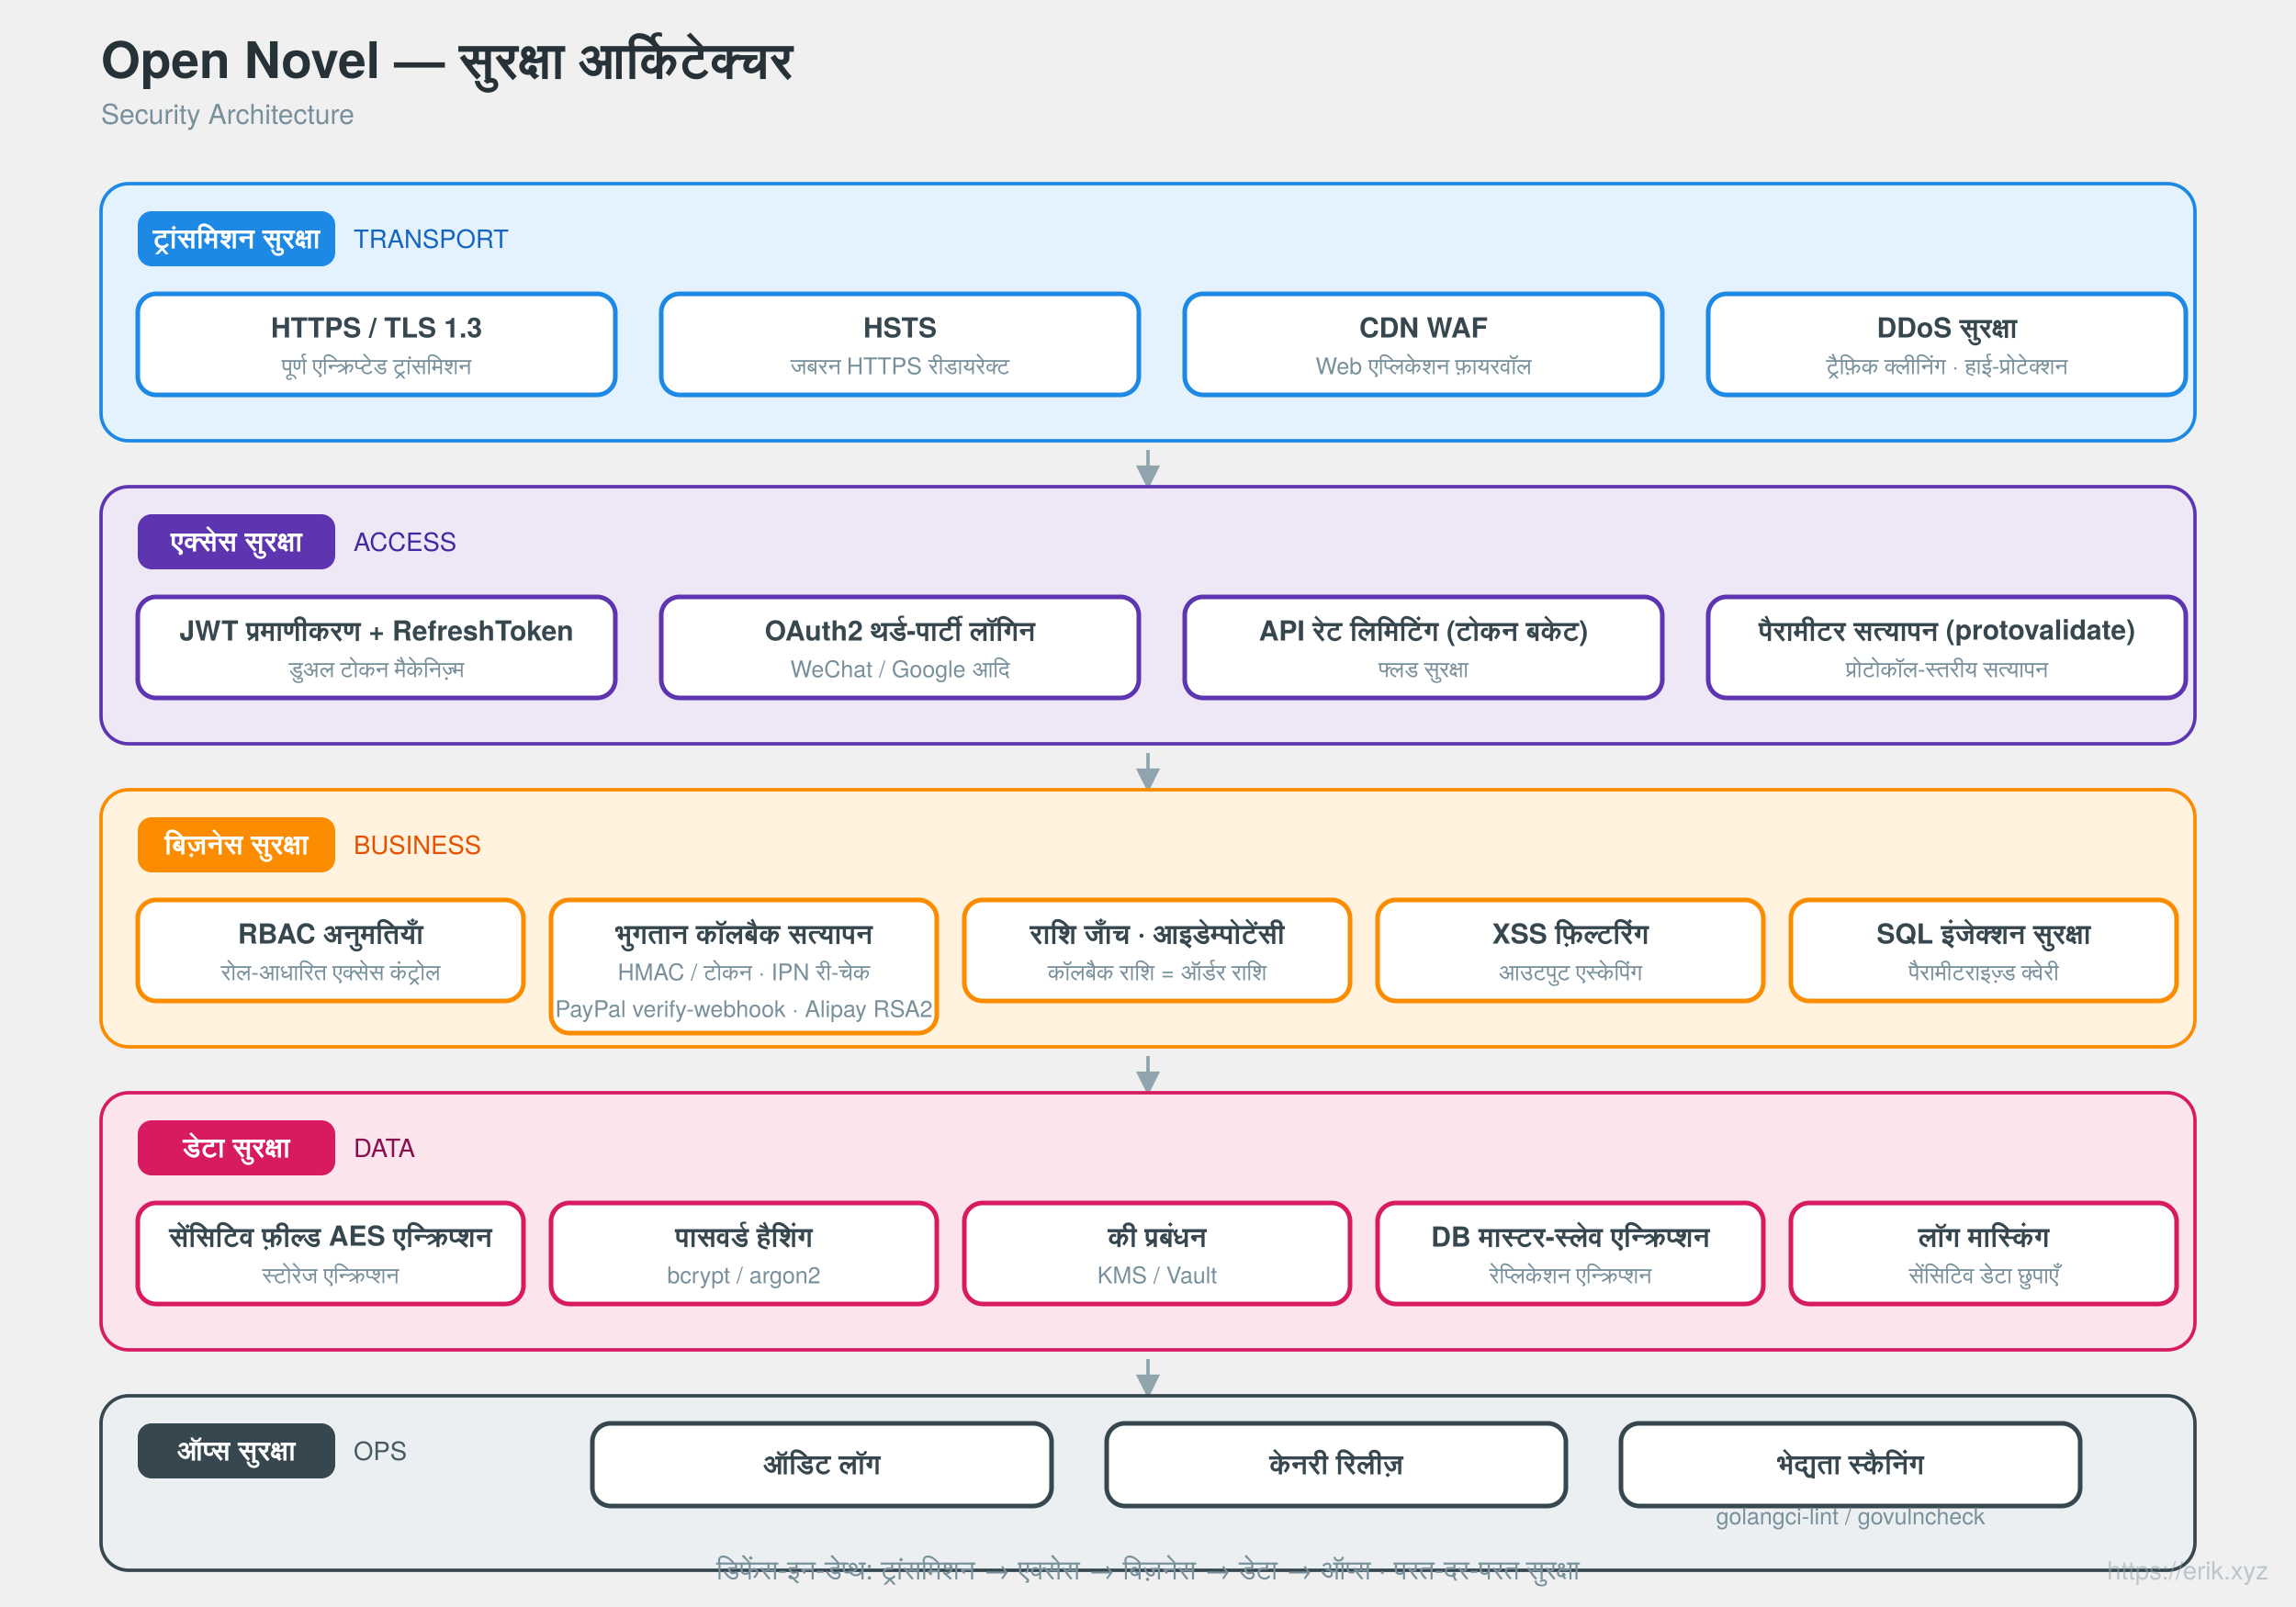
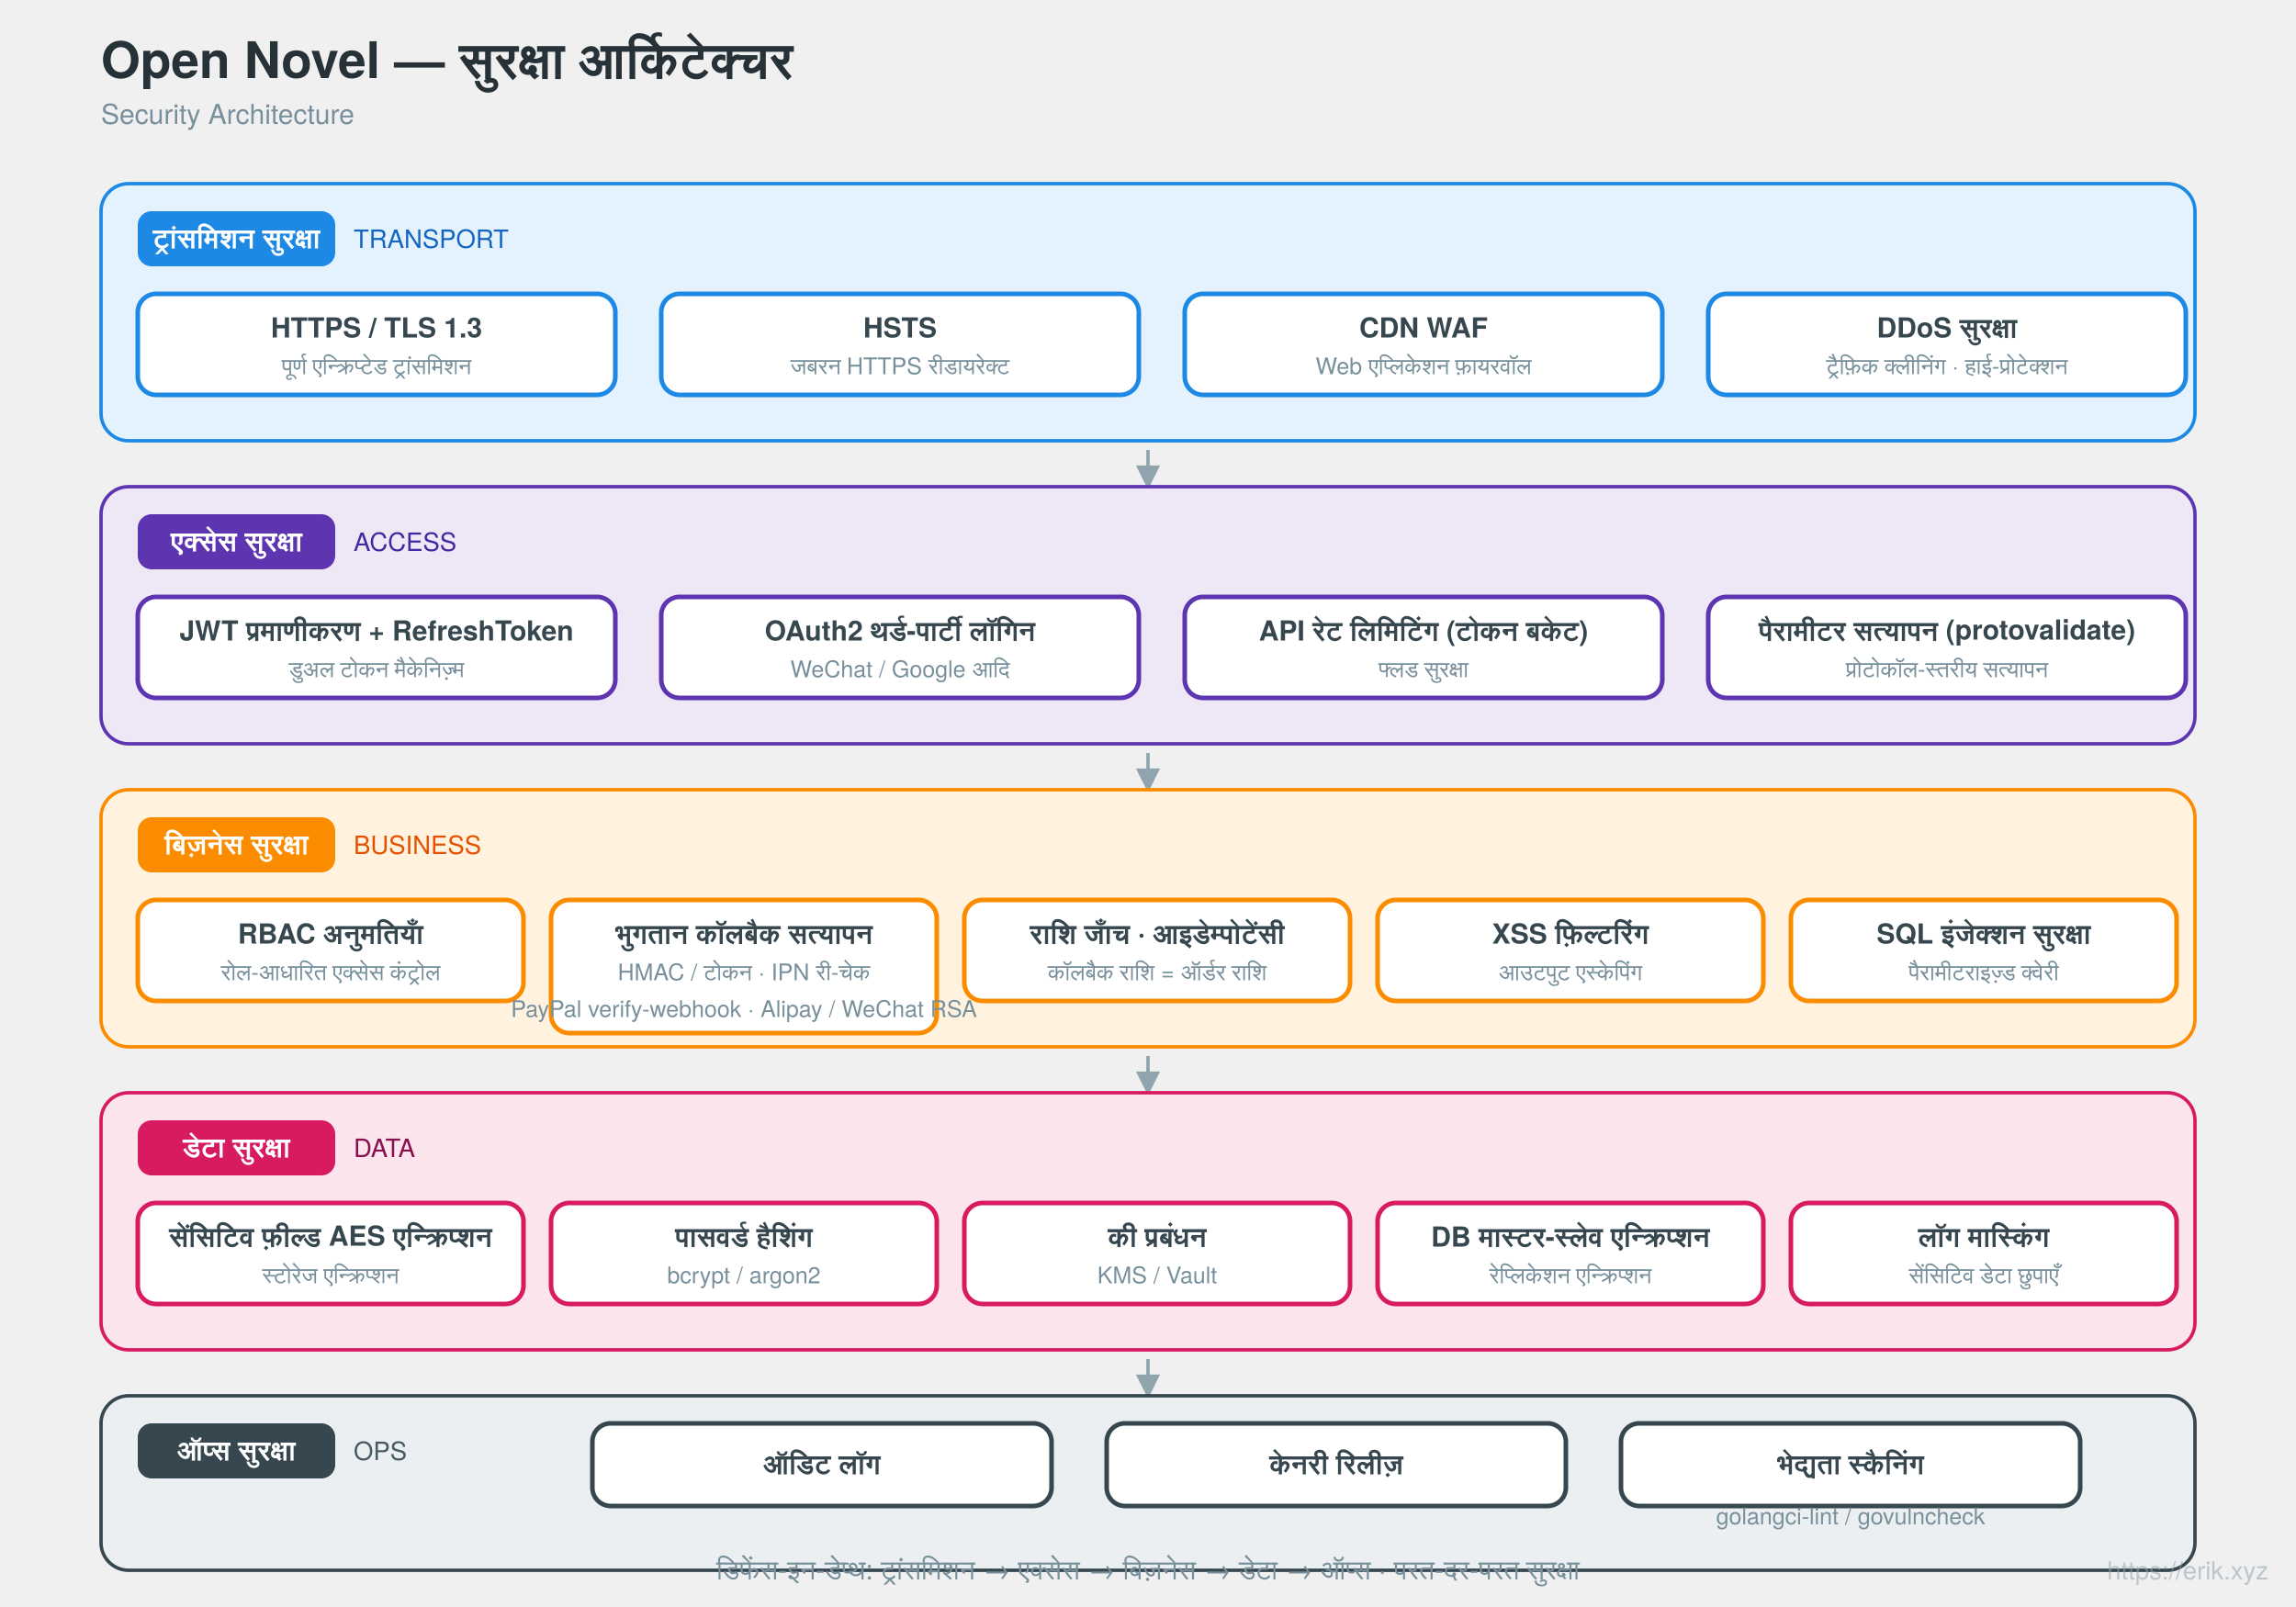
<svg xmlns="http://www.w3.org/2000/svg" width="1000" height="700" viewBox="0 0 1000 700" font-family="'PingFang SC','Microsoft YaHei','Helvetica Neue',sans-serif">
  <defs>
    <marker id="arrow" viewBox="0 0 10 10" refX="5" refY="5" markerWidth="7" markerHeight="7" orient="auto-start-reverse">
      <path d="M 0 0 L 10 5 L 0 10 z" fill="#90a4ae" />
    </marker>
  </defs>
  <text x="44" y="34" font-size="22" font-weight="700" fill="#263238">Open Novel — सुरक्षा आर्किटेक्चर</text>
  <text x="44" y="54" font-size="12" fill="#78909c">Security Architecture</text>
  <g>
    <rect x="44" y="80" width="912" height="112" rx="12" fill="#e3f2fd" stroke="#1e88e5" stroke-width="1.5" />
    <rect x="60" y="92" width="86" height="24" rx="6" fill="#1e88e5" />
    <text x="103" y="108" font-size="12" font-weight="600" fill="#ffffff" text-anchor="middle">ट्रांसमिशन सुरक्षा</text>
    <text x="154" y="108" font-size="11" fill="#1565c0">TRANSPORT</text>
    <g>
      <rect x="60" y="128" width="208" height="44" rx="8" fill="#ffffff" stroke="#1e88e5" stroke-width="2" />
      <text x="164" y="147" font-size="12" font-weight="600" fill="#37474f" text-anchor="middle">HTTPS / TLS 1.3</text>
      <text x="164" y="163" font-size="10" fill="#78909c" text-anchor="middle">पूर्ण एन्क्रिप्टेड ट्रांसमिशन</text>
    </g>
    <g>
      <rect x="288" y="128" width="208" height="44" rx="8" fill="#ffffff" stroke="#1e88e5" stroke-width="2" />
      <text x="392" y="147" font-size="12" font-weight="600" fill="#37474f" text-anchor="middle">HSTS</text>
      <text x="392" y="163" font-size="10" fill="#78909c" text-anchor="middle">जबरन HTTPS रीडायरेक्ट</text>
    </g>
    <g>
      <rect x="516" y="128" width="208" height="44" rx="8" fill="#ffffff" stroke="#1e88e5" stroke-width="2" />
      <text x="620" y="147" font-size="12" font-weight="600" fill="#37474f" text-anchor="middle">CDN WAF</text>
      <text x="620" y="163" font-size="10" fill="#78909c" text-anchor="middle">Web एप्लिकेशन फ़ायरवॉल</text>
    </g>
    <g>
      <rect x="744" y="128" width="208" height="44" rx="8" fill="#ffffff" stroke="#1e88e5" stroke-width="2" />
      <text x="848" y="147" font-size="12" font-weight="600" fill="#37474f" text-anchor="middle">DDoS सुरक्षा</text>
      <text x="848" y="163" font-size="10" fill="#78909c" text-anchor="middle">ट्रैफ़िक क्लीनिंग · हाई-प्रोटेक्शन</text>
    </g>
  </g>
  <line x1="500" y1="196" x2="500" y2="208" stroke="#90a4ae" stroke-width="1.5" marker-end="url(#arrow)" />
  <g>
    <rect x="44" y="212" width="912" height="112" rx="12" fill="#ede7f6" stroke="#5e35b1" stroke-width="1.5" />
    <rect x="60" y="224" width="86" height="24" rx="6" fill="#5e35b1" />
    <text x="103" y="240" font-size="12" font-weight="600" fill="#ffffff" text-anchor="middle">एक्सेस सुरक्षा</text>
    <text x="154" y="240" font-size="11" fill="#4527a0">ACCESS</text>
    <g>
      <rect x="60" y="260" width="208" height="44" rx="8" fill="#ffffff" stroke="#5e35b1" stroke-width="2" />
      <text x="164" y="279" font-size="12" font-weight="600" fill="#37474f" text-anchor="middle">JWT प्रमाणीकरण + RefreshToken</text>
      <text x="164" y="295" font-size="10" fill="#78909c" text-anchor="middle">डुअल टोकन मैकेनिज़्म</text>
    </g>
    <g>
      <rect x="288" y="260" width="208" height="44" rx="8" fill="#ffffff" stroke="#5e35b1" stroke-width="2" />
      <text x="392" y="279" font-size="12" font-weight="600" fill="#37474f" text-anchor="middle">OAuth2 थर्ड-पार्टी लॉगिन</text>
      <text x="392" y="295" font-size="10" fill="#78909c" text-anchor="middle">WeChat / Google आदि</text>
    </g>
    <g>
      <rect x="516" y="260" width="208" height="44" rx="8" fill="#ffffff" stroke="#5e35b1" stroke-width="2" />
      <text x="620" y="279" font-size="12" font-weight="600" fill="#37474f" text-anchor="middle">API रेट लिमिटिंग (टोकन बकेट)</text>
      <text x="620" y="295" font-size="10" fill="#78909c" text-anchor="middle">फ्लड सुरक्षा</text>
    </g>
    <g>
      <rect x="744" y="260" width="208" height="44" rx="8" fill="#ffffff" stroke="#5e35b1" stroke-width="2" />
      <text x="848" y="279" font-size="12" font-weight="600" fill="#37474f" text-anchor="middle">पैरामीटर सत्यापन (protovalidate)</text>
      <text x="848" y="295" font-size="10" fill="#78909c" text-anchor="middle">प्रोटोकॉल-स्तरीय सत्यापन</text>
    </g>
  </g>
  <line x1="500" y1="328" x2="500" y2="340" stroke="#90a4ae" stroke-width="1.5" marker-end="url(#arrow)" />
  <g>
    <rect x="44" y="344" width="912" height="112" rx="12" fill="#fff3e0" stroke="#fb8c00" stroke-width="1.5" />
    <rect x="60" y="356" width="86" height="24" rx="6" fill="#fb8c00" />
    <text x="103" y="372" font-size="12" font-weight="600" fill="#ffffff" text-anchor="middle">बिज़नेस सुरक्षा</text>
    <text x="154" y="372" font-size="11" fill="#e65100">BUSINESS</text>
    <g>
      <rect x="60" y="392" width="168" height="44" rx="8" fill="#ffffff" stroke="#fb8c00" stroke-width="2" />
      <text x="144" y="411" font-size="12" font-weight="600" fill="#37474f" text-anchor="middle">RBAC अनुमतियाँ</text>
      <text x="144" y="427" font-size="10" fill="#78909c" text-anchor="middle">रोल-आधारित एक्सेस कंट्रोल</text>
    </g>
    <g>
      <rect x="240" y="392" width="168" height="58" rx="8" fill="#ffffff" stroke="#fb8c00" stroke-width="2" />
      <text x="324" y="411" font-size="12" font-weight="600" fill="#37474f" text-anchor="middle">भुगतान कॉलबैक सत्यापन</text>
      <text x="324" y="427" font-size="10" fill="#78909c" text-anchor="middle">HMAC / टोकन · IPN री-चेक</text>
-       <text x="324" y="443" font-size="10" fill="#78909c" text-anchor="middle">PayPal verify-webhook · Alipay RSA2</text>
+       <text x="324" y="443" font-size="10" fill="#78909c" text-anchor="middle">PayPal verify-webhook · Alipay / WeChat RSA</text>
    </g>
    <g>
      <rect x="420" y="392" width="168" height="44" rx="8" fill="#ffffff" stroke="#fb8c00" stroke-width="2" />
      <text x="504" y="411" font-size="12" font-weight="600" fill="#37474f" text-anchor="middle">राशि जाँच · आइडेम्पोटेंसी</text>
      <text x="504" y="427" font-size="10" fill="#78909c" text-anchor="middle">कॉलबैक राशि = ऑर्डर राशि</text>
    </g>
    <g>
      <rect x="600" y="392" width="168" height="44" rx="8" fill="#ffffff" stroke="#fb8c00" stroke-width="2" />
      <text x="684" y="411" font-size="12" font-weight="600" fill="#37474f" text-anchor="middle">XSS फ़िल्टरिंग</text>
      <text x="684" y="427" font-size="10" fill="#78909c" text-anchor="middle">आउटपुट एस्केपिंग</text>
    </g>
    <g>
      <rect x="780" y="392" width="168" height="44" rx="8" fill="#ffffff" stroke="#fb8c00" stroke-width="2" />
      <text x="864" y="411" font-size="12" font-weight="600" fill="#37474f" text-anchor="middle">SQL इंजेक्शन सुरक्षा</text>
      <text x="864" y="427" font-size="10" fill="#78909c" text-anchor="middle">पैरामीटराइज़्ड क्वेरी</text>
    </g>
  </g>
  <line x1="500" y1="460" x2="500" y2="472" stroke="#90a4ae" stroke-width="1.5" marker-end="url(#arrow)" />
  <g>
    <rect x="44" y="476" width="912" height="112" rx="12" fill="#fce4ec" stroke="#d81b60" stroke-width="1.5" />
    <rect x="60" y="488" width="86" height="24" rx="6" fill="#d81b60" />
    <text x="103" y="504" font-size="12" font-weight="600" fill="#ffffff" text-anchor="middle">डेटा सुरक्षा</text>
    <text x="154" y="504" font-size="11" fill="#880e4f">DATA</text>
    <g>
      <rect x="60" y="524" width="168" height="44" rx="8" fill="#ffffff" stroke="#d81b60" stroke-width="2" />
      <text x="144" y="543" font-size="12" font-weight="600" fill="#37474f" text-anchor="middle">सेंसिटिव फ़ील्ड AES एन्क्रिप्शन</text>
      <text x="144" y="559" font-size="10" fill="#78909c" text-anchor="middle">स्टोरेज एन्क्रिप्शन</text>
    </g>
    <g>
      <rect x="240" y="524" width="168" height="44" rx="8" fill="#ffffff" stroke="#d81b60" stroke-width="2" />
      <text x="324" y="543" font-size="12" font-weight="600" fill="#37474f" text-anchor="middle">पासवर्ड हैशिंग</text>
      <text x="324" y="559" font-size="10" fill="#78909c" text-anchor="middle">bcrypt / argon2</text>
    </g>
    <g>
      <rect x="420" y="524" width="168" height="44" rx="8" fill="#ffffff" stroke="#d81b60" stroke-width="2" />
      <text x="504" y="543" font-size="12" font-weight="600" fill="#37474f" text-anchor="middle">की प्रबंधन</text>
      <text x="504" y="559" font-size="10" fill="#78909c" text-anchor="middle">KMS / Vault</text>
    </g>
    <g>
      <rect x="600" y="524" width="168" height="44" rx="8" fill="#ffffff" stroke="#d81b60" stroke-width="2" />
      <text x="684" y="543" font-size="12" font-weight="600" fill="#37474f" text-anchor="middle">DB मास्टर-स्लेव एन्क्रिप्शन</text>
      <text x="684" y="559" font-size="10" fill="#78909c" text-anchor="middle">रेप्लिकेशन एन्क्रिप्शन</text>
    </g>
    <g>
      <rect x="780" y="524" width="168" height="44" rx="8" fill="#ffffff" stroke="#d81b60" stroke-width="2" />
      <text x="864" y="543" font-size="12" font-weight="600" fill="#37474f" text-anchor="middle">लॉग मास्किंग</text>
      <text x="864" y="559" font-size="10" fill="#78909c" text-anchor="middle">सेंसिटिव डेटा छुपाएँ</text>
    </g>
  </g>
  <line x1="500" y1="592" x2="500" y2="604" stroke="#90a4ae" stroke-width="1.5" marker-end="url(#arrow)" />
  <g>
    <rect x="44" y="608" width="912" height="76" rx="12" fill="#eceff1" stroke="#37474f" stroke-width="1.5" />
    <rect x="60" y="620" width="86" height="24" rx="6" fill="#37474f" />
    <text x="103" y="636" font-size="12" font-weight="600" fill="#ffffff" text-anchor="middle">ऑप्स सुरक्षा</text>
    <text x="154" y="636" font-size="11" fill="#455a64">OPS</text>
    <g>
      <rect x="258" y="620" width="200" height="36" rx="8" fill="#ffffff" stroke="#37474f" stroke-width="2" />
      <text x="358" y="642" font-size="12" font-weight="600" fill="#37474f" text-anchor="middle">ऑडिट लॉग</text>
    </g>
    <g>
      <rect x="482" y="620" width="200" height="36" rx="8" fill="#ffffff" stroke="#37474f" stroke-width="2" />
      <text x="582" y="642" font-size="12" font-weight="600" fill="#37474f" text-anchor="middle">केनरी रिलीज़</text>
    </g>
    <g>
      <rect x="706" y="620" width="200" height="36" rx="8" fill="#ffffff" stroke="#37474f" stroke-width="2" />
      <text x="806" y="642" font-size="12" font-weight="600" fill="#37474f" text-anchor="middle">भेद्यता स्कैनिंग</text>
    </g>
    <text x="806" y="664" font-size="10" fill="#78909c" text-anchor="middle">golangci-lint / govulncheck</text>
  </g>
  <text x="500" y="688" font-size="12" fill="#78909c" text-anchor="middle">डिफेंस-इन-डेप्थ: ट्रांसमिशन → एक्सेस → बिज़नेस → डेटा → ऑप्स · परत-दर-परत सुरक्षा</text>
  <text x="988" y="688" font-size="11" fill="#90a4ae" opacity="0.55" text-anchor="end">https://erik.xyz</text>
</svg>
